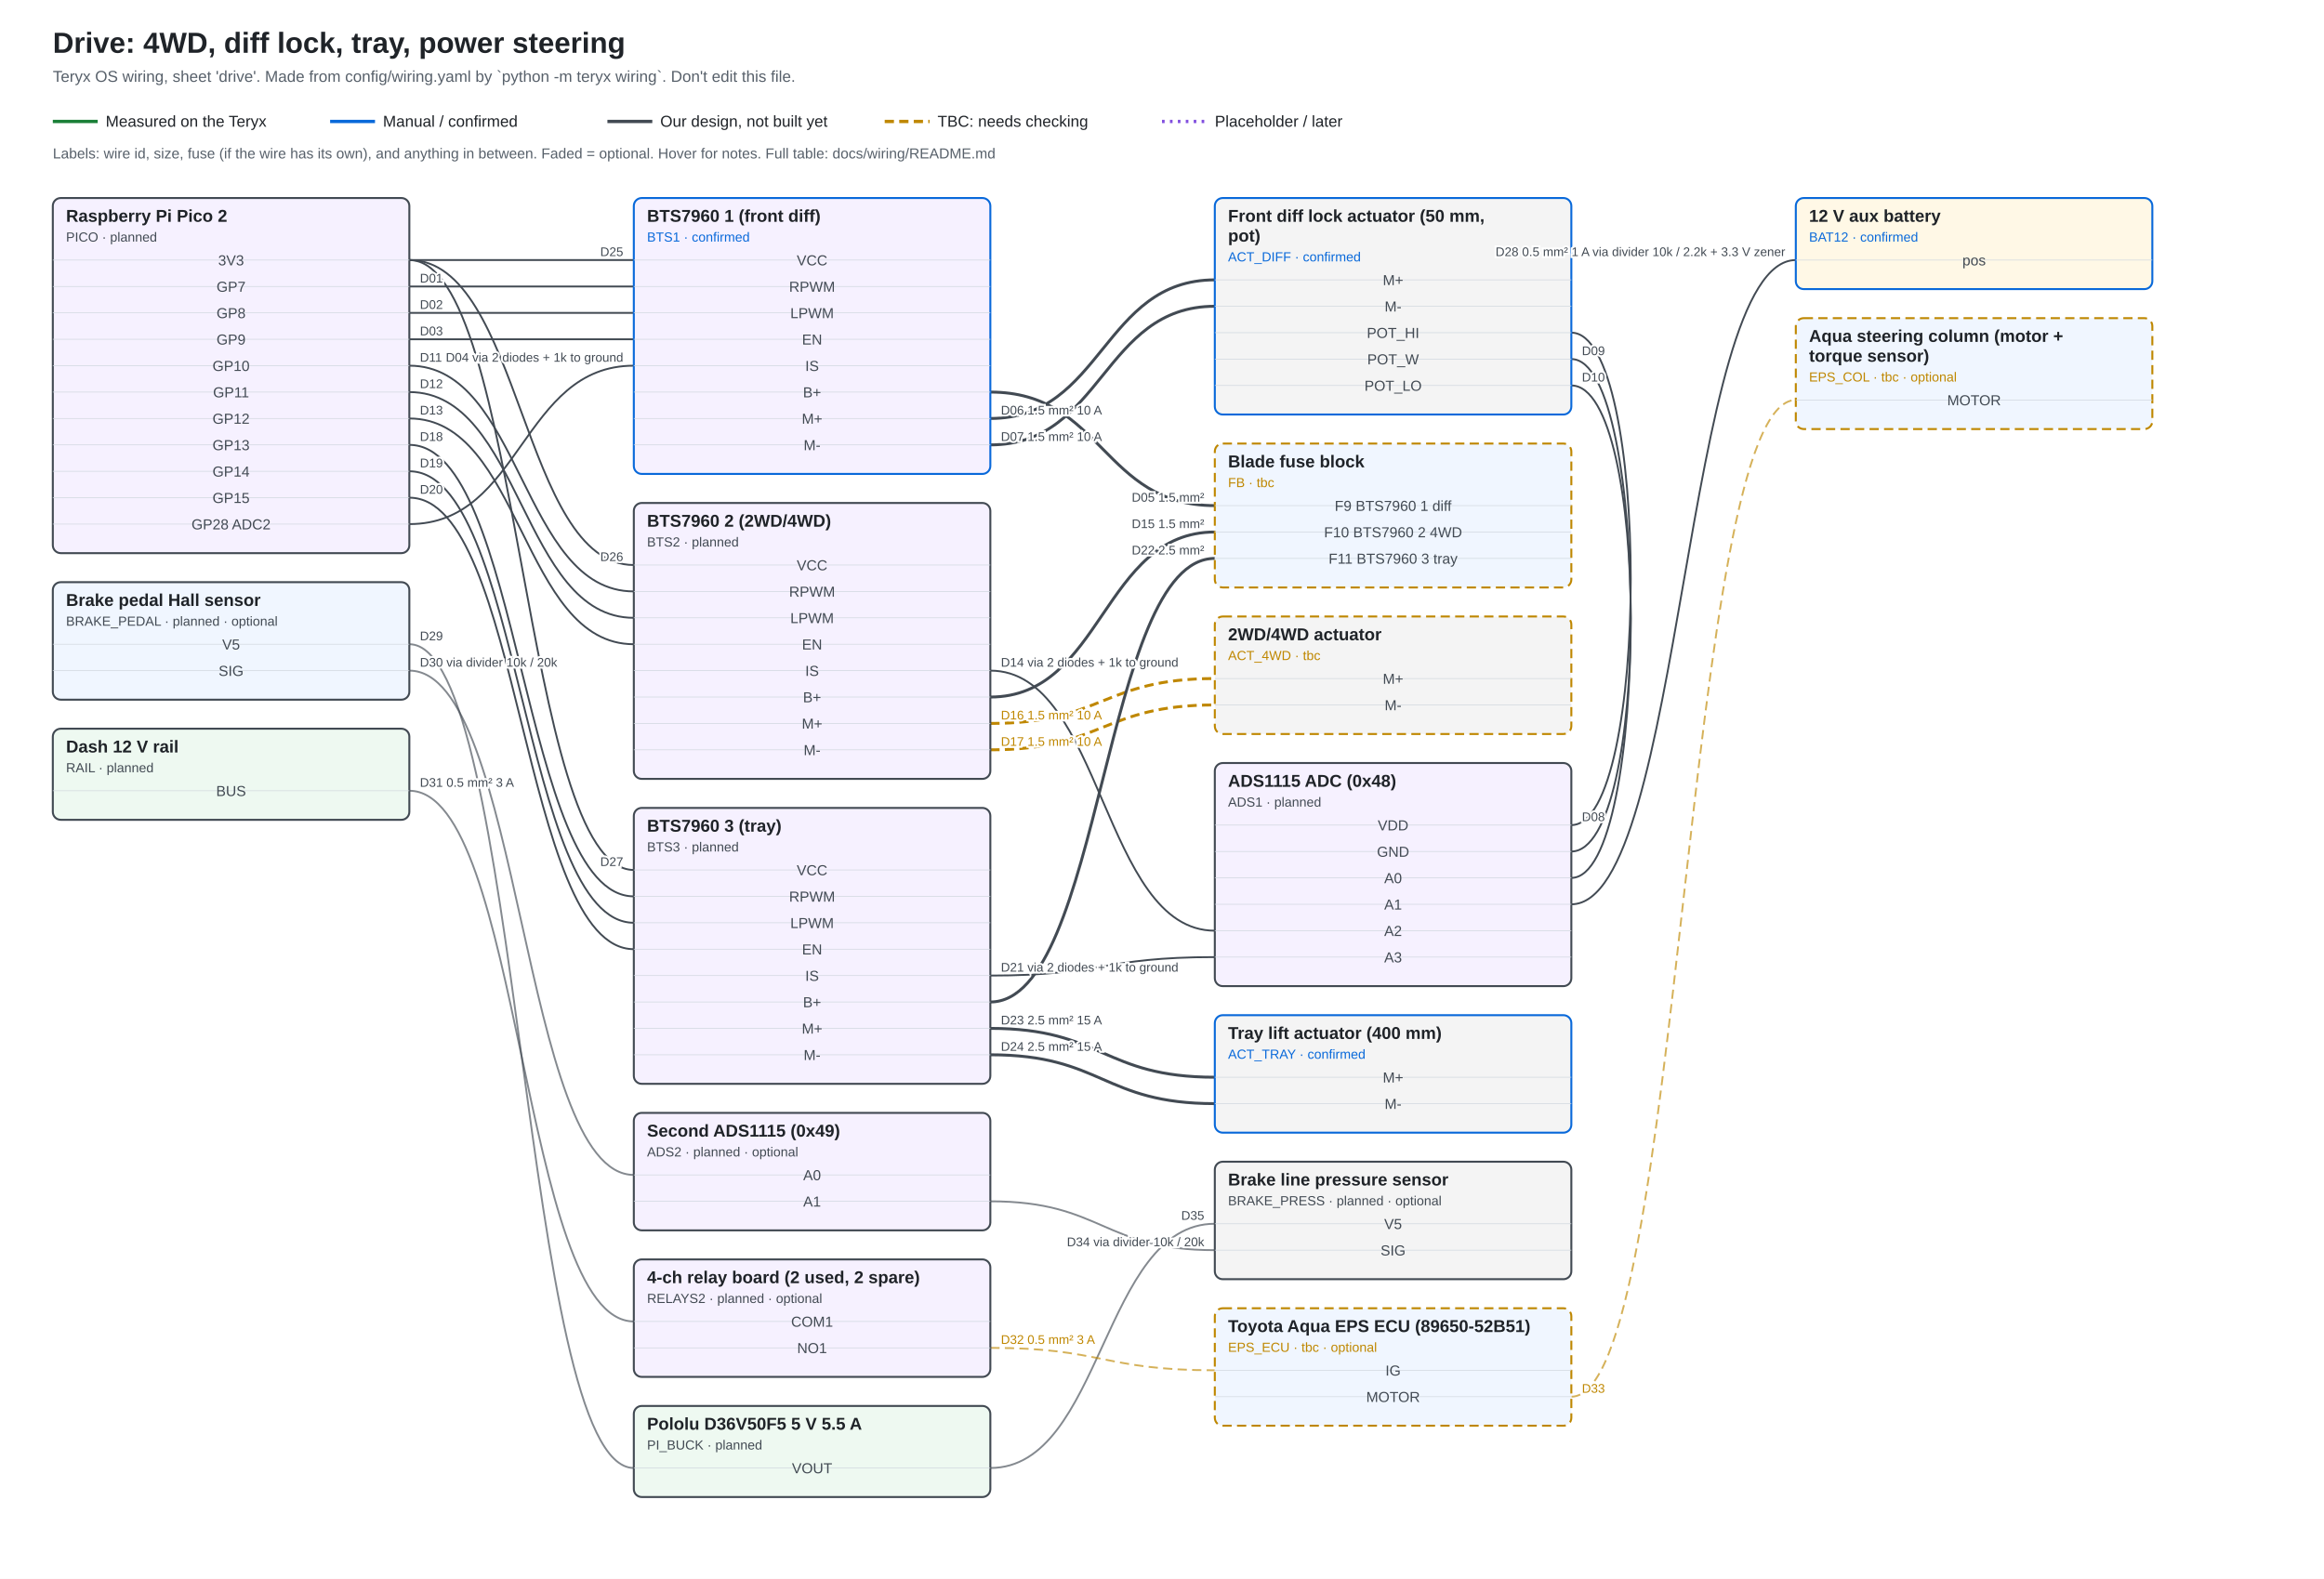
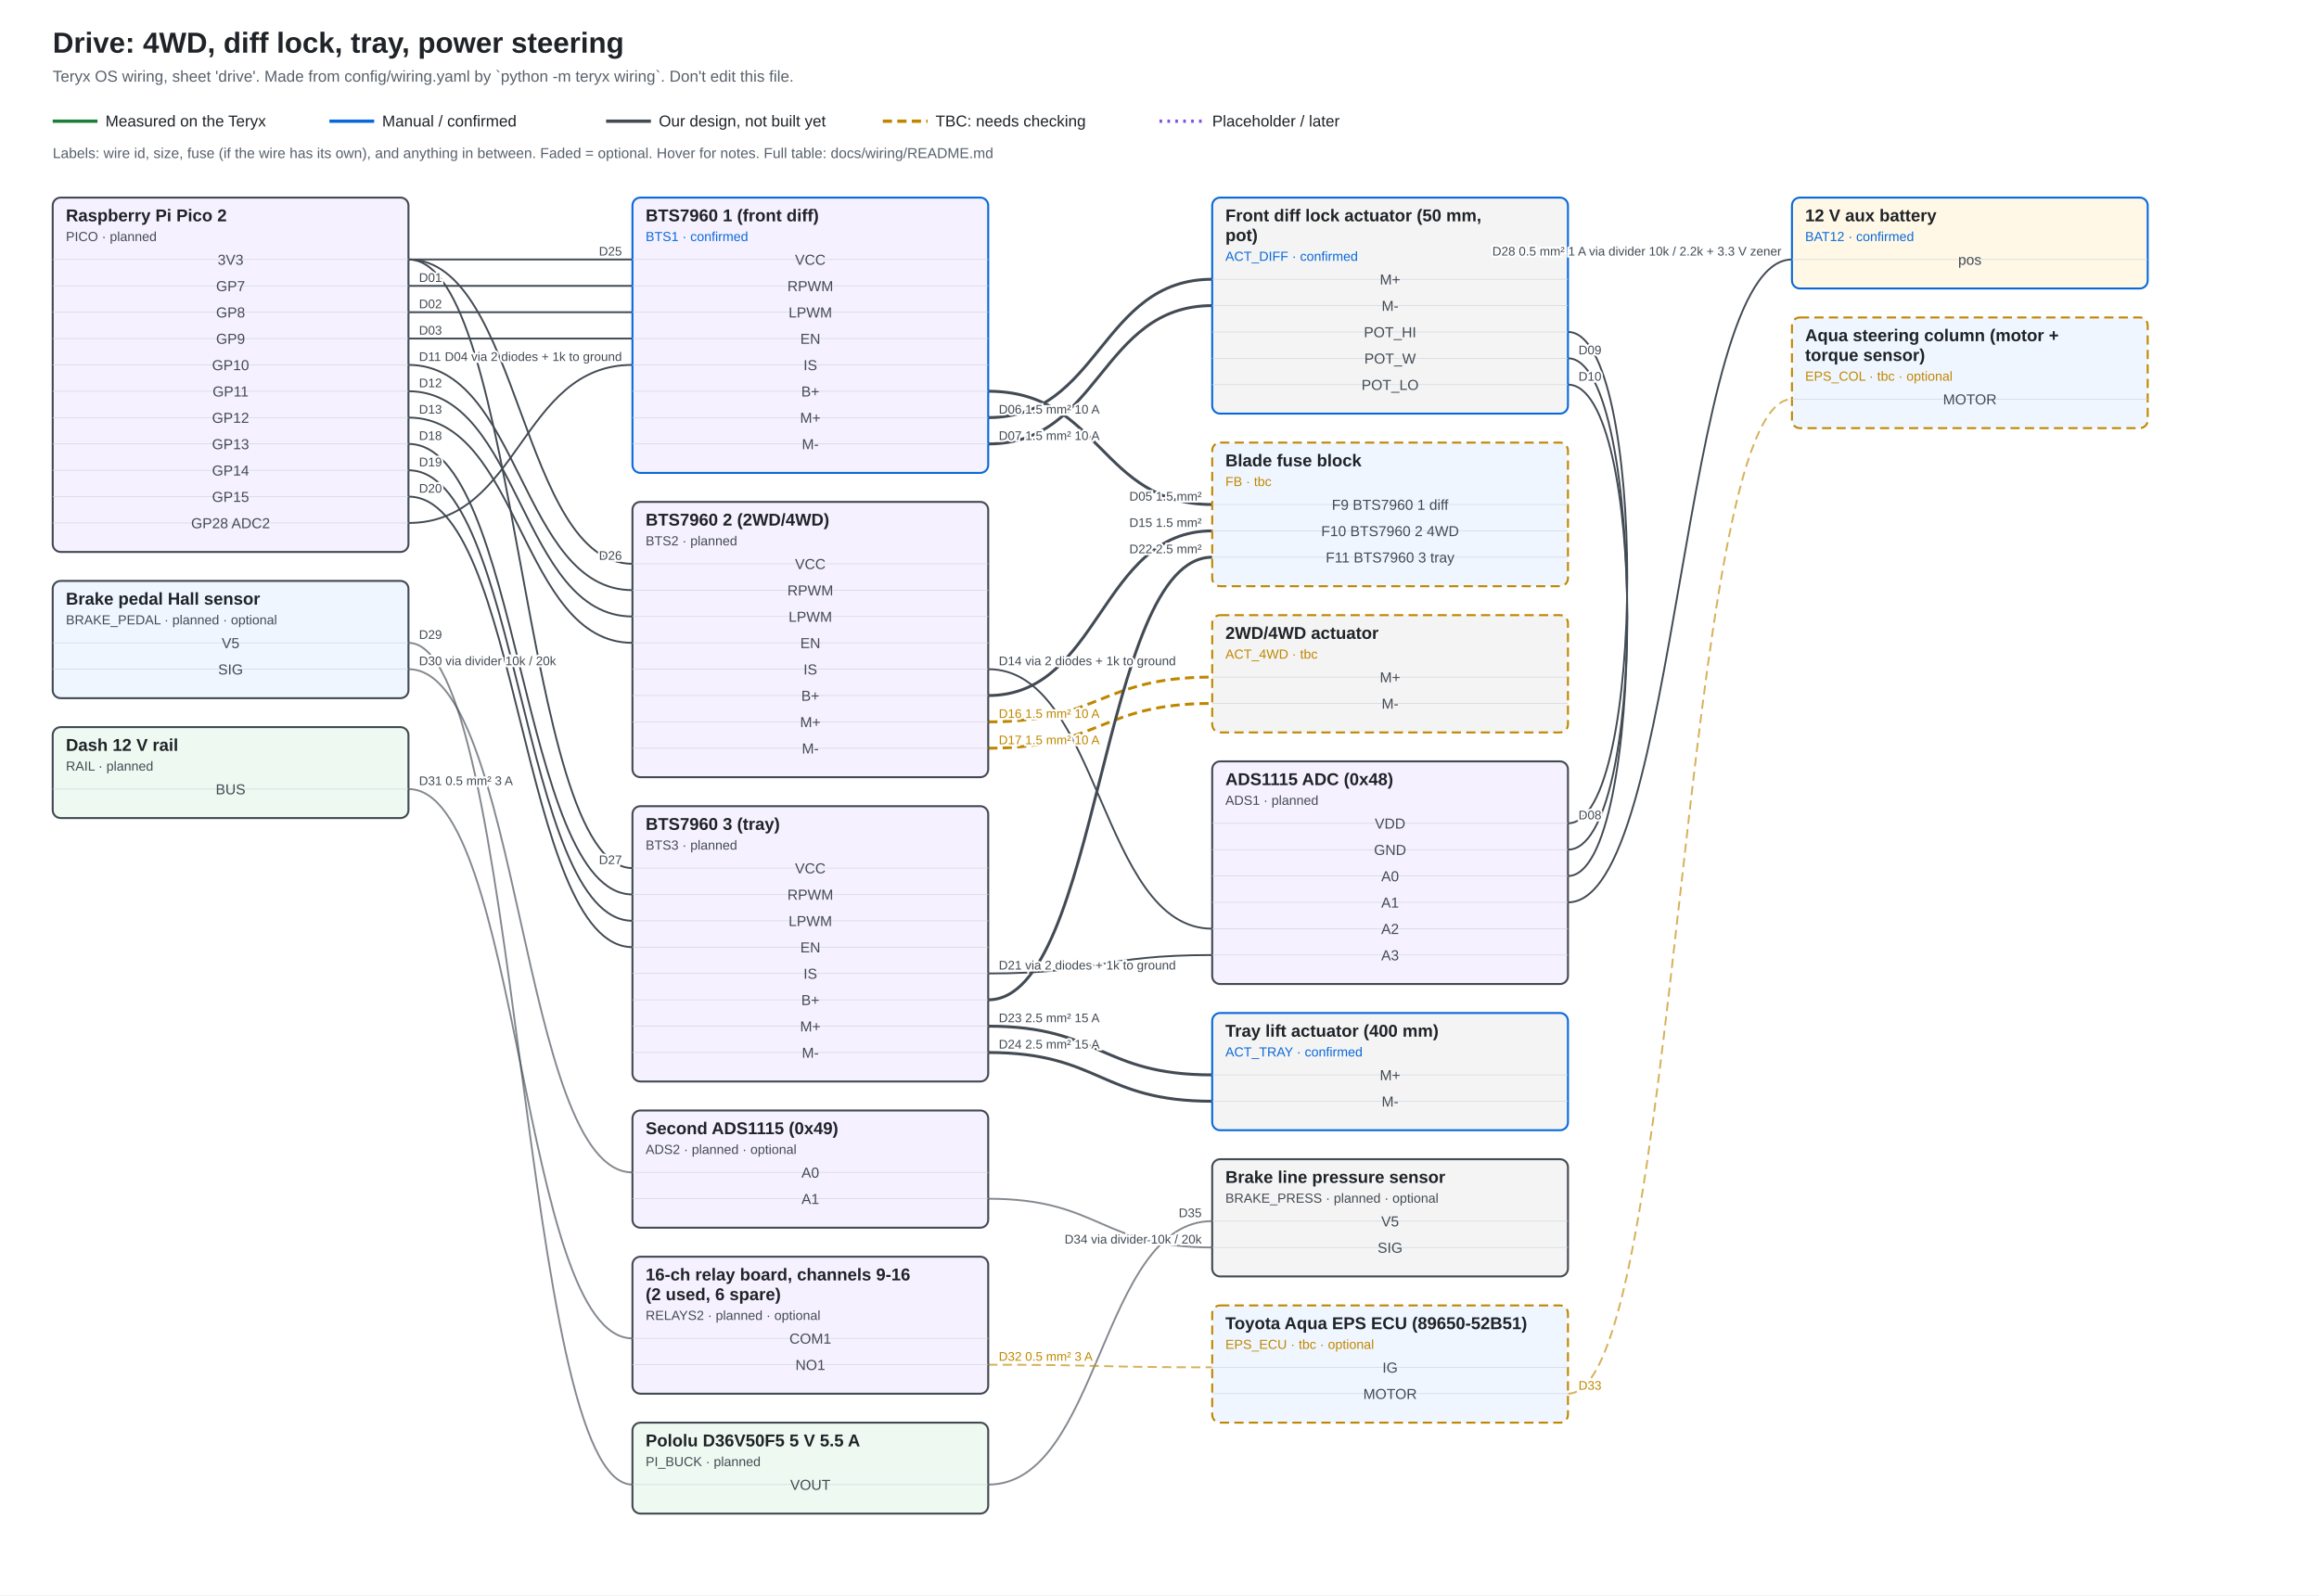
- <svg xmlns="http://www.w3.org/2000/svg" viewBox="0 0 1760 1196" width="1760" height="1196" font-family="Arial, Helvetica, sans-serif" data-sheet="drive">
-   <rect width="1760" height="1196" fill="#ffffff" />
+ <svg xmlns="http://www.w3.org/2000/svg" viewBox="0 0 1760 1211" width="1760" height="1211" font-family="Arial, Helvetica, sans-serif" data-sheet="drive">
+   <rect width="1760" height="1211" fill="#ffffff" />
  <text x="40" y="40" font-size="22" text-anchor="start" font-weight="bold" fill="#1f2328">Drive: 4WD, diff lock, tray, power steering</text>
  <text x="40" y="62" font-size="12" text-anchor="start" font-weight="normal" fill="#57606a">Teryx OS wiring, sheet 'drive'. Made from config/wiring.yaml by `python -m teryx wiring`. Don't edit this file.</text>
  <line x1="40" y1="92" x2="74" y2="92" stroke="#1a7f37" stroke-width="2.5" />
  <text x="80" y="96" font-size="12" text-anchor="start" font-weight="normal" fill="#1f2328">Measured on the Teryx</text>
  <line x1="250" y1="92" x2="284" y2="92" stroke="#0969da" stroke-width="2.5" />
  <text x="290" y="96" font-size="12" text-anchor="start" font-weight="normal" fill="#1f2328">Manual / confirmed</text>
  <line x1="460" y1="92" x2="494" y2="92" stroke="#424a53" stroke-width="2.5" />
  <text x="500" y="96" font-size="12" text-anchor="start" font-weight="normal" fill="#1f2328">Our design, not built yet</text>
  <line x1="670" y1="92" x2="704" y2="92" stroke="#bf8700" stroke-width="2.5" stroke-dasharray="7 4" />
  <text x="710" y="96" font-size="12" text-anchor="start" font-weight="normal" fill="#1f2328">TBC: needs checking</text>
  <line x1="880" y1="92" x2="914" y2="92" stroke="#8250df" stroke-width="2.5" stroke-dasharray="2 4" />
  <text x="920" y="96" font-size="12" text-anchor="start" font-weight="normal" fill="#1f2328">Placeholder / later</text>
  <text x="40" y="120" font-size="11" text-anchor="start" font-weight="normal" fill="#57606a">Labels: wire id, size, fuse (if the wire has its own), and anything in between. Faded = optional. Hover for notes. Full table: docs/wiring/README.md</text>
  <g data-wire="D01" data-from="PICO.GP7" data-to="BTS1.RPWM" data-status="planned">
    <path d="M310,217 C395,217 395,217 480,217" fill="none" stroke="#424a53" stroke-width="1.4" />
  </g>
  <g data-wire="D02" data-from="PICO.GP8" data-to="BTS1.LPWM" data-status="planned">
    <path d="M310,237 C395,237 395,237 480,237" fill="none" stroke="#424a53" stroke-width="1.4" />
  </g>
  <g data-wire="D03" data-from="PICO.GP9" data-to="BTS1.EN" data-status="planned">
    <path d="M310,257 C395,257 395,257 480,257" fill="none" stroke="#424a53" stroke-width="1.4" />
  </g>
  <g data-wire="D04" data-from="BTS1.IS" data-to="PICO.GP28" data-status="planned">
    <path d="M480,277 C395,277 395,397 310,397" fill="none" stroke="#424a53" stroke-width="1.4" />
  </g>
  <g data-wire="D05" data-from="FB.F9" data-to="BTS1.B+" data-status="planned">
    <path d="M920,383 C835,383 835,297 750,297" fill="none" stroke="#424a53" stroke-width="2.2" />
  </g>
  <g data-wire="D06" data-from="BTS1.M+" data-to="ACT_DIFF.M+" data-status="planned">
    <path d="M750,317 C835,317 835,212 920,212" fill="none" stroke="#424a53" stroke-width="2.2" />
  </g>
  <g data-wire="D07" data-from="BTS1.M-" data-to="ACT_DIFF.M-" data-status="planned">
    <path d="M750,337 C835,337 835,232 920,232" fill="none" stroke="#424a53" stroke-width="2.2" />
  </g>
  <g data-wire="D08" data-from="ADS1.VDD" data-to="ACT_DIFF.POT_HI" data-status="planned">
    <path d="M1190,625 C1250,625 1250,252 1190,252" fill="none" stroke="#424a53" stroke-width="1.4" />
  </g>
  <g data-wire="D09" data-from="ACT_DIFF.POT_W" data-to="ADS1.A0" data-status="planned">
    <path d="M1190,272 C1250,272 1250,665 1190,665" fill="none" stroke="#424a53" stroke-width="1.4" />
  </g>
  <g data-wire="D10" data-from="ACT_DIFF.POT_LO" data-to="ADS1.GND" data-status="planned">
    <path d="M1190,292 C1250,292 1250,645 1190,645" fill="none" stroke="#424a53" stroke-width="1.4" />
  </g>
  <g data-wire="D11" data-from="PICO.GP10" data-to="BTS2.RPWM" data-status="planned">
    <path d="M310,277 C395,277 395,448 480,448" fill="none" stroke="#424a53" stroke-width="1.4" />
  </g>
  <g data-wire="D12" data-from="PICO.GP11" data-to="BTS2.LPWM" data-status="planned">
    <path d="M310,297 C395,297 395,468 480,468" fill="none" stroke="#424a53" stroke-width="1.4" />
  </g>
  <g data-wire="D13" data-from="PICO.GP12" data-to="BTS2.EN" data-status="planned">
    <path d="M310,317 C395,317 395,488 480,488" fill="none" stroke="#424a53" stroke-width="1.4" />
  </g>
  <g data-wire="D14" data-from="BTS2.IS" data-to="ADS1.A2" data-status="planned">
    <path d="M750,508 C835,508 835,705 920,705" fill="none" stroke="#424a53" stroke-width="1.4" />
  </g>
  <g data-wire="D15" data-from="FB.F10" data-to="BTS2.B+" data-status="planned">
    <path d="M920,403 C835,403 835,528 750,528" fill="none" stroke="#424a53" stroke-width="2.2" />
  </g>
  <g data-wire="D16" data-from="BTS2.M+" data-to="ACT_4WD.M+" data-status="tbc">
    <path d="M750,548 C835,548 835,514 920,514" fill="none" stroke="#bf8700" stroke-width="2.2" stroke-dasharray="7 4" />
  </g>
  <g data-wire="D17" data-from="BTS2.M-" data-to="ACT_4WD.M-" data-status="tbc">
    <path d="M750,568 C835,568 835,534 920,534" fill="none" stroke="#bf8700" stroke-width="2.2" stroke-dasharray="7 4" />
  </g>
  <g data-wire="D18" data-from="PICO.GP13" data-to="BTS3.RPWM" data-status="planned">
    <path d="M310,337 C395,337 395,679 480,679" fill="none" stroke="#424a53" stroke-width="1.4" />
  </g>
  <g data-wire="D19" data-from="PICO.GP14" data-to="BTS3.LPWM" data-status="planned">
    <path d="M310,357 C395,357 395,699 480,699" fill="none" stroke="#424a53" stroke-width="1.4" />
  </g>
  <g data-wire="D20" data-from="PICO.GP15" data-to="BTS3.EN" data-status="planned">
    <path d="M310,377 C395,377 395,719 480,719" fill="none" stroke="#424a53" stroke-width="1.4" />
  </g>
  <g data-wire="D21" data-from="BTS3.IS" data-to="ADS1.A3" data-status="planned">
    <path d="M750,739 C835,739 835,725 920,725" fill="none" stroke="#424a53" stroke-width="1.4" />
  </g>
  <g data-wire="D22" data-from="FB.F11" data-to="BTS3.B+" data-status="planned">
    <path d="M920,423 C835,423 835,759 750,759" fill="none" stroke="#424a53" stroke-width="2.2" />
  </g>
  <g data-wire="D23" data-from="BTS3.M+" data-to="ACT_TRAY.M+" data-status="planned">
    <path d="M750,779 C835,779 835,816 920,816" fill="none" stroke="#424a53" stroke-width="2.2" />
  </g>
  <g data-wire="D24" data-from="BTS3.M-" data-to="ACT_TRAY.M-" data-status="planned">
    <path d="M750,799 C835,799 835,836 920,836" fill="none" stroke="#424a53" stroke-width="2.2" />
  </g>
  <g data-wire="D25" data-from="PICO.3V3" data-to="BTS1.VCC" data-status="planned">
    <path d="M310,197 C395,197 395,197 480,197" fill="none" stroke="#424a53" stroke-width="1.4" />
  </g>
  <g data-wire="D26" data-from="PICO.3V3" data-to="BTS2.VCC" data-status="planned">
    <path d="M310,197 C395,197 395,428 480,428" fill="none" stroke="#424a53" stroke-width="1.4" />
  </g>
  <g data-wire="D27" data-from="PICO.3V3" data-to="BTS3.VCC" data-status="planned">
    <path d="M310,197 C395,197 395,659 480,659" fill="none" stroke="#424a53" stroke-width="1.4" />
  </g>
  <g data-wire="D28" data-from="BAT12.pos" data-to="ADS1.A1" data-status="planned">
    <path d="M1360,197 C1275,197 1275,685 1190,685" fill="none" stroke="#424a53" stroke-width="1.4" />
  </g>
  <g data-wire="D29" data-from="PI_BUCK.VOUT" data-to="BRAKE_PEDAL.V5" data-status="planned">
-     <path d="M480,1112 C395,1112 395,488 310,488" fill="none" stroke="#424a53" stroke-width="1.4" stroke-opacity="0.65" />
+     <path d="M480,1127 C395,1127 395,488 310,488" fill="none" stroke="#424a53" stroke-width="1.4" stroke-opacity="0.65" />
  </g>
  <g data-wire="D30" data-from="BRAKE_PEDAL.SIG" data-to="ADS2.A0" data-status="planned">
    <path d="M310,508 C395,508 395,890 480,890" fill="none" stroke="#424a53" stroke-width="1.4" stroke-opacity="0.65" />
  </g>
  <g data-wire="D34" data-from="BRAKE_PRESS.SIG" data-to="ADS2.A1" data-status="planned">
    <path d="M920,947 C835,947 835,910 750,910" fill="none" stroke="#424a53" stroke-width="1.4" stroke-opacity="0.65" />
  </g>
  <g data-wire="D35" data-from="PI_BUCK.VOUT" data-to="BRAKE_PRESS.V5" data-status="planned">
-     <path d="M750,1112 C835,1112 835,927 920,927" fill="none" stroke="#424a53" stroke-width="1.4" stroke-opacity="0.65" />
+     <path d="M750,1127 C835,1127 835,927 920,927" fill="none" stroke="#424a53" stroke-width="1.4" stroke-opacity="0.65" />
  </g>
  <g data-wire="D31" data-from="RAIL.BUS" data-to="RELAYS2.COM1" data-status="planned">
-     <path d="M310,599 C395,599 395,1001 480,1001" fill="none" stroke="#424a53" stroke-width="1.4" stroke-opacity="0.65" />
+     <path d="M310,599 C395,599 395,1016 480,1016" fill="none" stroke="#424a53" stroke-width="1.4" stroke-opacity="0.65" />
  </g>
  <g data-wire="D32" data-from="RELAYS2.NO1" data-to="EPS_ECU.IG" data-status="tbc">
-     <path d="M750,1021 C835,1021 835,1038 920,1038" fill="none" stroke="#bf8700" stroke-width="1.4" stroke-dasharray="7 4" stroke-opacity="0.65" />
+     <path d="M750,1036 C835,1036 835,1038 920,1038" fill="none" stroke="#bf8700" stroke-width="1.4" stroke-dasharray="7 4" stroke-opacity="0.65" />
  </g>
  <g data-wire="D33" data-from="EPS_ECU.MOTOR" data-to="EPS_COL.MOTOR" data-status="tbc">
    <path d="M1190,1058 C1275,1058 1275,303 1360,303" fill="none" stroke="#bf8700" stroke-width="1.4" stroke-dasharray="7 4" stroke-opacity="0.65" />
  </g>
  <g data-device="PICO" data-status="planned">
    <rect x="40" y="150" width="270" height="269" rx="6" fill="#f6f1ff" stroke="#424a53" stroke-width="1.5" />
    <text x="50" y="168" font-size="13" text-anchor="start" font-weight="bold" fill="#1f2328">Raspberry Pi Pico 2</text>
    <text x="50" y="183" font-size="10" text-anchor="start" font-weight="normal" fill="#424a53">PICO · planned</text>
    <line x1="40" y1="197" x2="310" y2="197" stroke="#d0d7de" stroke-width="0.5" />
    <text x="175" y="201" font-size="11" text-anchor="middle" font-weight="normal" fill="#424a53">3V3</text>
    <line x1="40" y1="217" x2="310" y2="217" stroke="#d0d7de" stroke-width="0.5" />
    <text x="175" y="221" font-size="11" text-anchor="middle" font-weight="normal" fill="#424a53">GP7</text>
    <line x1="40" y1="237" x2="310" y2="237" stroke="#d0d7de" stroke-width="0.5" />
    <text x="175" y="241" font-size="11" text-anchor="middle" font-weight="normal" fill="#424a53">GP8</text>
    <line x1="40" y1="257" x2="310" y2="257" stroke="#d0d7de" stroke-width="0.5" />
    <text x="175" y="261" font-size="11" text-anchor="middle" font-weight="normal" fill="#424a53">GP9</text>
    <line x1="40" y1="277" x2="310" y2="277" stroke="#d0d7de" stroke-width="0.5" />
    <text x="175" y="281" font-size="11" text-anchor="middle" font-weight="normal" fill="#424a53">GP10</text>
    <line x1="40" y1="297" x2="310" y2="297" stroke="#d0d7de" stroke-width="0.5" />
    <text x="175" y="301" font-size="11" text-anchor="middle" font-weight="normal" fill="#424a53">GP11</text>
    <line x1="40" y1="317" x2="310" y2="317" stroke="#d0d7de" stroke-width="0.5" />
    <text x="175" y="321" font-size="11" text-anchor="middle" font-weight="normal" fill="#424a53">GP12</text>
    <line x1="40" y1="337" x2="310" y2="337" stroke="#d0d7de" stroke-width="0.5" />
    <text x="175" y="341" font-size="11" text-anchor="middle" font-weight="normal" fill="#424a53">GP13</text>
    <line x1="40" y1="357" x2="310" y2="357" stroke="#d0d7de" stroke-width="0.5" />
    <text x="175" y="361" font-size="11" text-anchor="middle" font-weight="normal" fill="#424a53">GP14</text>
    <line x1="40" y1="377" x2="310" y2="377" stroke="#d0d7de" stroke-width="0.5" />
    <text x="175" y="381" font-size="11" text-anchor="middle" font-weight="normal" fill="#424a53">GP15</text>
    <line x1="40" y1="397" x2="310" y2="397" stroke="#d0d7de" stroke-width="0.5" />
    <text x="175" y="401" font-size="11" text-anchor="middle" font-weight="normal" fill="#424a53">GP28  ADC2</text>
  </g>
  <g data-device="BRAKE_PEDAL" data-status="planned">
    <rect x="40" y="441" width="270" height="89" rx="6" fill="#f0f6ff" stroke="#424a53" stroke-width="1.5" />
    <text x="50" y="459" font-size="13" text-anchor="start" font-weight="bold" fill="#1f2328">Brake pedal Hall sensor</text>
    <text x="50" y="474" font-size="10" text-anchor="start" font-weight="normal" fill="#424a53">BRAKE_PEDAL · planned · optional</text>
    <line x1="40" y1="488" x2="310" y2="488" stroke="#d0d7de" stroke-width="0.5" />
    <text x="175" y="492" font-size="11" text-anchor="middle" font-weight="normal" fill="#424a53">V5</text>
    <line x1="40" y1="508" x2="310" y2="508" stroke="#d0d7de" stroke-width="0.5" />
    <text x="175" y="512" font-size="11" text-anchor="middle" font-weight="normal" fill="#424a53">SIG</text>
  </g>
  <g data-device="RAIL" data-status="planned">
    <rect x="40" y="552" width="270" height="69" rx="6" fill="#eef9f1" stroke="#424a53" stroke-width="1.5" />
    <text x="50" y="570" font-size="13" text-anchor="start" font-weight="bold" fill="#1f2328">Dash 12 V rail</text>
    <text x="50" y="585" font-size="10" text-anchor="start" font-weight="normal" fill="#424a53">RAIL · planned</text>
    <line x1="40" y1="599" x2="310" y2="599" stroke="#d0d7de" stroke-width="0.5" />
    <text x="175" y="603" font-size="11" text-anchor="middle" font-weight="normal" fill="#424a53">BUS</text>
  </g>
  <g data-device="BTS1" data-status="confirmed">
    <rect x="480" y="150" width="270" height="209" rx="6" fill="#f6f1ff" stroke="#0969da" stroke-width="1.5" />
    <text x="490" y="168" font-size="13" text-anchor="start" font-weight="bold" fill="#1f2328">BTS7960 1 (front diff)</text>
    <text x="490" y="183" font-size="10" text-anchor="start" font-weight="normal" fill="#0969da">BTS1 · confirmed</text>
    <line x1="480" y1="197" x2="750" y2="197" stroke="#d0d7de" stroke-width="0.5" />
    <text x="615" y="201" font-size="11" text-anchor="middle" font-weight="normal" fill="#424a53">VCC</text>
    <line x1="480" y1="217" x2="750" y2="217" stroke="#d0d7de" stroke-width="0.5" />
    <text x="615" y="221" font-size="11" text-anchor="middle" font-weight="normal" fill="#424a53">RPWM</text>
    <line x1="480" y1="237" x2="750" y2="237" stroke="#d0d7de" stroke-width="0.5" />
    <text x="615" y="241" font-size="11" text-anchor="middle" font-weight="normal" fill="#424a53">LPWM</text>
    <line x1="480" y1="257" x2="750" y2="257" stroke="#d0d7de" stroke-width="0.5" />
    <text x="615" y="261" font-size="11" text-anchor="middle" font-weight="normal" fill="#424a53">EN</text>
    <line x1="480" y1="277" x2="750" y2="277" stroke="#d0d7de" stroke-width="0.5" />
    <text x="615" y="281" font-size="11" text-anchor="middle" font-weight="normal" fill="#424a53">IS</text>
    <line x1="480" y1="297" x2="750" y2="297" stroke="#d0d7de" stroke-width="0.5" />
    <text x="615" y="301" font-size="11" text-anchor="middle" font-weight="normal" fill="#424a53">B+</text>
    <line x1="480" y1="317" x2="750" y2="317" stroke="#d0d7de" stroke-width="0.5" />
    <text x="615" y="321" font-size="11" text-anchor="middle" font-weight="normal" fill="#424a53">M+</text>
    <line x1="480" y1="337" x2="750" y2="337" stroke="#d0d7de" stroke-width="0.5" />
    <text x="615" y="341" font-size="11" text-anchor="middle" font-weight="normal" fill="#424a53">M-</text>
  </g>
  <g data-device="BTS2" data-status="planned">
    <rect x="480" y="381" width="270" height="209" rx="6" fill="#f6f1ff" stroke="#424a53" stroke-width="1.5" />
    <text x="490" y="399" font-size="13" text-anchor="start" font-weight="bold" fill="#1f2328">BTS7960 2 (2WD/4WD)</text>
    <text x="490" y="414" font-size="10" text-anchor="start" font-weight="normal" fill="#424a53">BTS2 · planned</text>
    <line x1="480" y1="428" x2="750" y2="428" stroke="#d0d7de" stroke-width="0.5" />
    <text x="615" y="432" font-size="11" text-anchor="middle" font-weight="normal" fill="#424a53">VCC</text>
    <line x1="480" y1="448" x2="750" y2="448" stroke="#d0d7de" stroke-width="0.5" />
    <text x="615" y="452" font-size="11" text-anchor="middle" font-weight="normal" fill="#424a53">RPWM</text>
    <line x1="480" y1="468" x2="750" y2="468" stroke="#d0d7de" stroke-width="0.5" />
    <text x="615" y="472" font-size="11" text-anchor="middle" font-weight="normal" fill="#424a53">LPWM</text>
    <line x1="480" y1="488" x2="750" y2="488" stroke="#d0d7de" stroke-width="0.5" />
    <text x="615" y="492" font-size="11" text-anchor="middle" font-weight="normal" fill="#424a53">EN</text>
    <line x1="480" y1="508" x2="750" y2="508" stroke="#d0d7de" stroke-width="0.5" />
    <text x="615" y="512" font-size="11" text-anchor="middle" font-weight="normal" fill="#424a53">IS</text>
    <line x1="480" y1="528" x2="750" y2="528" stroke="#d0d7de" stroke-width="0.5" />
    <text x="615" y="532" font-size="11" text-anchor="middle" font-weight="normal" fill="#424a53">B+</text>
    <line x1="480" y1="548" x2="750" y2="548" stroke="#d0d7de" stroke-width="0.5" />
    <text x="615" y="552" font-size="11" text-anchor="middle" font-weight="normal" fill="#424a53">M+</text>
    <line x1="480" y1="568" x2="750" y2="568" stroke="#d0d7de" stroke-width="0.5" />
    <text x="615" y="572" font-size="11" text-anchor="middle" font-weight="normal" fill="#424a53">M-</text>
  </g>
  <g data-device="BTS3" data-status="planned">
    <rect x="480" y="612" width="270" height="209" rx="6" fill="#f6f1ff" stroke="#424a53" stroke-width="1.5" />
    <text x="490" y="630" font-size="13" text-anchor="start" font-weight="bold" fill="#1f2328">BTS7960 3 (tray)</text>
    <text x="490" y="645" font-size="10" text-anchor="start" font-weight="normal" fill="#424a53">BTS3 · planned</text>
    <line x1="480" y1="659" x2="750" y2="659" stroke="#d0d7de" stroke-width="0.5" />
    <text x="615" y="663" font-size="11" text-anchor="middle" font-weight="normal" fill="#424a53">VCC</text>
    <line x1="480" y1="679" x2="750" y2="679" stroke="#d0d7de" stroke-width="0.5" />
    <text x="615" y="683" font-size="11" text-anchor="middle" font-weight="normal" fill="#424a53">RPWM</text>
    <line x1="480" y1="699" x2="750" y2="699" stroke="#d0d7de" stroke-width="0.5" />
    <text x="615" y="703" font-size="11" text-anchor="middle" font-weight="normal" fill="#424a53">LPWM</text>
    <line x1="480" y1="719" x2="750" y2="719" stroke="#d0d7de" stroke-width="0.5" />
    <text x="615" y="723" font-size="11" text-anchor="middle" font-weight="normal" fill="#424a53">EN</text>
    <line x1="480" y1="739" x2="750" y2="739" stroke="#d0d7de" stroke-width="0.5" />
    <text x="615" y="743" font-size="11" text-anchor="middle" font-weight="normal" fill="#424a53">IS</text>
    <line x1="480" y1="759" x2="750" y2="759" stroke="#d0d7de" stroke-width="0.5" />
    <text x="615" y="763" font-size="11" text-anchor="middle" font-weight="normal" fill="#424a53">B+</text>
    <line x1="480" y1="779" x2="750" y2="779" stroke="#d0d7de" stroke-width="0.5" />
    <text x="615" y="783" font-size="11" text-anchor="middle" font-weight="normal" fill="#424a53">M+</text>
    <line x1="480" y1="799" x2="750" y2="799" stroke="#d0d7de" stroke-width="0.5" />
    <text x="615" y="803" font-size="11" text-anchor="middle" font-weight="normal" fill="#424a53">M-</text>
  </g>
  <g data-device="ADS2" data-status="planned">
    <rect x="480" y="843" width="270" height="89" rx="6" fill="#f6f1ff" stroke="#424a53" stroke-width="1.5" />
    <text x="490" y="861" font-size="13" text-anchor="start" font-weight="bold" fill="#1f2328">Second ADS1115 (0x49)</text>
    <text x="490" y="876" font-size="10" text-anchor="start" font-weight="normal" fill="#424a53">ADS2 · planned · optional</text>
    <line x1="480" y1="890" x2="750" y2="890" stroke="#d0d7de" stroke-width="0.5" />
    <text x="615" y="894" font-size="11" text-anchor="middle" font-weight="normal" fill="#424a53">A0</text>
    <line x1="480" y1="910" x2="750" y2="910" stroke="#d0d7de" stroke-width="0.5" />
    <text x="615" y="914" font-size="11" text-anchor="middle" font-weight="normal" fill="#424a53">A1</text>
  </g>
  <g data-device="RELAYS2" data-status="planned">
-     <rect x="480" y="954" width="270" height="89" rx="6" fill="#f6f1ff" stroke="#424a53" stroke-width="1.5" />
-     <text x="490" y="972" font-size="13" text-anchor="start" font-weight="bold" fill="#1f2328">4-ch relay board (2 used, 2 spare)</text>
-     <text x="490" y="987" font-size="10" text-anchor="start" font-weight="normal" fill="#424a53">RELAYS2 · planned · optional</text>
-     <line x1="480" y1="1001" x2="750" y2="1001" stroke="#d0d7de" stroke-width="0.5" />
-     <text x="615" y="1005" font-size="11" text-anchor="middle" font-weight="normal" fill="#424a53">COM1</text>
-     <line x1="480" y1="1021" x2="750" y2="1021" stroke="#d0d7de" stroke-width="0.5" />
-     <text x="615" y="1025" font-size="11" text-anchor="middle" font-weight="normal" fill="#424a53">NO1</text>
+     <rect x="480" y="954" width="270" height="104" rx="6" fill="#f6f1ff" stroke="#424a53" stroke-width="1.5" />
+     <text x="490" y="972" font-size="13" text-anchor="start" font-weight="bold" fill="#1f2328">16-ch relay board, channels 9-16</text>
+     <text x="490" y="987" font-size="13" text-anchor="start" font-weight="bold" fill="#1f2328">(2 used, 6 spare)</text>
+     <text x="490" y="1002" font-size="10" text-anchor="start" font-weight="normal" fill="#424a53">RELAYS2 · planned · optional</text>
+     <line x1="480" y1="1016" x2="750" y2="1016" stroke="#d0d7de" stroke-width="0.5" />
+     <text x="615" y="1020" font-size="11" text-anchor="middle" font-weight="normal" fill="#424a53">COM1</text>
+     <line x1="480" y1="1036" x2="750" y2="1036" stroke="#d0d7de" stroke-width="0.5" />
+     <text x="615" y="1040" font-size="11" text-anchor="middle" font-weight="normal" fill="#424a53">NO1</text>
  </g>
  <g data-device="PI_BUCK" data-status="planned">
-     <rect x="480" y="1065" width="270" height="69" rx="6" fill="#eef9f1" stroke="#424a53" stroke-width="1.5" />
-     <text x="490" y="1083" font-size="13" text-anchor="start" font-weight="bold" fill="#1f2328">Pololu D36V50F5 5 V 5.5 A</text>
-     <text x="490" y="1098" font-size="10" text-anchor="start" font-weight="normal" fill="#424a53">PI_BUCK · planned</text>
-     <line x1="480" y1="1112" x2="750" y2="1112" stroke="#d0d7de" stroke-width="0.5" />
-     <text x="615" y="1116" font-size="11" text-anchor="middle" font-weight="normal" fill="#424a53">VOUT</text>
+     <rect x="480" y="1080" width="270" height="69" rx="6" fill="#eef9f1" stroke="#424a53" stroke-width="1.5" />
+     <text x="490" y="1098" font-size="13" text-anchor="start" font-weight="bold" fill="#1f2328">Pololu D36V50F5 5 V 5.5 A</text>
+     <text x="490" y="1113" font-size="10" text-anchor="start" font-weight="normal" fill="#424a53">PI_BUCK · planned</text>
+     <line x1="480" y1="1127" x2="750" y2="1127" stroke="#d0d7de" stroke-width="0.5" />
+     <text x="615" y="1131" font-size="11" text-anchor="middle" font-weight="normal" fill="#424a53">VOUT</text>
  </g>
  <g data-device="ACT_DIFF" data-status="confirmed">
    <rect x="920" y="150" width="270" height="164" rx="6" fill="#f4f4f4" stroke="#0969da" stroke-width="1.5" />
    <text x="930" y="168" font-size="13" text-anchor="start" font-weight="bold" fill="#1f2328">Front diff lock actuator (50 mm,</text>
    <text x="930" y="183" font-size="13" text-anchor="start" font-weight="bold" fill="#1f2328">pot)</text>
    <text x="930" y="198" font-size="10" text-anchor="start" font-weight="normal" fill="#0969da">ACT_DIFF · confirmed</text>
    <line x1="920" y1="212" x2="1190" y2="212" stroke="#d0d7de" stroke-width="0.5" />
    <text x="1055" y="216" font-size="11" text-anchor="middle" font-weight="normal" fill="#424a53">M+</text>
    <line x1="920" y1="232" x2="1190" y2="232" stroke="#d0d7de" stroke-width="0.5" />
    <text x="1055" y="236" font-size="11" text-anchor="middle" font-weight="normal" fill="#424a53">M-</text>
    <line x1="920" y1="252" x2="1190" y2="252" stroke="#d0d7de" stroke-width="0.5" />
    <text x="1055" y="256" font-size="11" text-anchor="middle" font-weight="normal" fill="#424a53">POT_HI</text>
    <line x1="920" y1="272" x2="1190" y2="272" stroke="#d0d7de" stroke-width="0.5" />
    <text x="1055" y="276" font-size="11" text-anchor="middle" font-weight="normal" fill="#424a53">POT_W</text>
    <line x1="920" y1="292" x2="1190" y2="292" stroke="#d0d7de" stroke-width="0.5" />
    <text x="1055" y="296" font-size="11" text-anchor="middle" font-weight="normal" fill="#424a53">POT_LO</text>
  </g>
  <g data-device="FB" data-status="tbc">
    <rect x="920" y="336" width="270" height="109" rx="6" fill="#f0f6ff" stroke="#bf8700" stroke-width="1.5" stroke-dasharray="7 4" />
    <text x="930" y="354" font-size="13" text-anchor="start" font-weight="bold" fill="#1f2328">Blade fuse block</text>
    <text x="930" y="369" font-size="10" text-anchor="start" font-weight="normal" fill="#bf8700">FB · tbc</text>
    <line x1="920" y1="383" x2="1190" y2="383" stroke="#d0d7de" stroke-width="0.5" />
    <text x="1055" y="387" font-size="11" text-anchor="middle" font-weight="normal" fill="#424a53">F9  BTS7960 1 diff</text>
    <line x1="920" y1="403" x2="1190" y2="403" stroke="#d0d7de" stroke-width="0.5" />
    <text x="1055" y="407" font-size="11" text-anchor="middle" font-weight="normal" fill="#424a53">F10  BTS7960 2 4WD</text>
    <line x1="920" y1="423" x2="1190" y2="423" stroke="#d0d7de" stroke-width="0.5" />
    <text x="1055" y="427" font-size="11" text-anchor="middle" font-weight="normal" fill="#424a53">F11  BTS7960 3 tray</text>
  </g>
  <g data-device="ACT_4WD" data-status="tbc">
    <rect x="920" y="467" width="270" height="89" rx="6" fill="#f4f4f4" stroke="#bf8700" stroke-width="1.5" stroke-dasharray="7 4" />
    <text x="930" y="485" font-size="13" text-anchor="start" font-weight="bold" fill="#1f2328">2WD/4WD actuator</text>
    <text x="930" y="500" font-size="10" text-anchor="start" font-weight="normal" fill="#bf8700">ACT_4WD · tbc</text>
    <line x1="920" y1="514" x2="1190" y2="514" stroke="#d0d7de" stroke-width="0.5" />
    <text x="1055" y="518" font-size="11" text-anchor="middle" font-weight="normal" fill="#424a53">M+</text>
    <line x1="920" y1="534" x2="1190" y2="534" stroke="#d0d7de" stroke-width="0.5" />
    <text x="1055" y="538" font-size="11" text-anchor="middle" font-weight="normal" fill="#424a53">M-</text>
  </g>
  <g data-device="ADS1" data-status="planned">
    <rect x="920" y="578" width="270" height="169" rx="6" fill="#f6f1ff" stroke="#424a53" stroke-width="1.5" />
    <text x="930" y="596" font-size="13" text-anchor="start" font-weight="bold" fill="#1f2328">ADS1115 ADC (0x48)</text>
    <text x="930" y="611" font-size="10" text-anchor="start" font-weight="normal" fill="#424a53">ADS1 · planned</text>
    <line x1="920" y1="625" x2="1190" y2="625" stroke="#d0d7de" stroke-width="0.5" />
    <text x="1055" y="629" font-size="11" text-anchor="middle" font-weight="normal" fill="#424a53">VDD</text>
    <line x1="920" y1="645" x2="1190" y2="645" stroke="#d0d7de" stroke-width="0.5" />
    <text x="1055" y="649" font-size="11" text-anchor="middle" font-weight="normal" fill="#424a53">GND</text>
    <line x1="920" y1="665" x2="1190" y2="665" stroke="#d0d7de" stroke-width="0.5" />
    <text x="1055" y="669" font-size="11" text-anchor="middle" font-weight="normal" fill="#424a53">A0</text>
    <line x1="920" y1="685" x2="1190" y2="685" stroke="#d0d7de" stroke-width="0.5" />
    <text x="1055" y="689" font-size="11" text-anchor="middle" font-weight="normal" fill="#424a53">A1</text>
    <line x1="920" y1="705" x2="1190" y2="705" stroke="#d0d7de" stroke-width="0.5" />
    <text x="1055" y="709" font-size="11" text-anchor="middle" font-weight="normal" fill="#424a53">A2</text>
    <line x1="920" y1="725" x2="1190" y2="725" stroke="#d0d7de" stroke-width="0.5" />
    <text x="1055" y="729" font-size="11" text-anchor="middle" font-weight="normal" fill="#424a53">A3</text>
  </g>
  <g data-device="ACT_TRAY" data-status="confirmed">
    <rect x="920" y="769" width="270" height="89" rx="6" fill="#f4f4f4" stroke="#0969da" stroke-width="1.5" />
    <text x="930" y="787" font-size="13" text-anchor="start" font-weight="bold" fill="#1f2328">Tray lift actuator (400 mm)</text>
    <text x="930" y="802" font-size="10" text-anchor="start" font-weight="normal" fill="#0969da">ACT_TRAY · confirmed</text>
    <line x1="920" y1="816" x2="1190" y2="816" stroke="#d0d7de" stroke-width="0.5" />
    <text x="1055" y="820" font-size="11" text-anchor="middle" font-weight="normal" fill="#424a53">M+</text>
    <line x1="920" y1="836" x2="1190" y2="836" stroke="#d0d7de" stroke-width="0.5" />
    <text x="1055" y="840" font-size="11" text-anchor="middle" font-weight="normal" fill="#424a53">M-</text>
  </g>
  <g data-device="BRAKE_PRESS" data-status="planned">
    <rect x="920" y="880" width="270" height="89" rx="6" fill="#f4f4f4" stroke="#424a53" stroke-width="1.5" />
    <text x="930" y="898" font-size="13" text-anchor="start" font-weight="bold" fill="#1f2328">Brake line pressure sensor</text>
    <text x="930" y="913" font-size="10" text-anchor="start" font-weight="normal" fill="#424a53">BRAKE_PRESS · planned · optional</text>
    <line x1="920" y1="927" x2="1190" y2="927" stroke="#d0d7de" stroke-width="0.5" />
    <text x="1055" y="931" font-size="11" text-anchor="middle" font-weight="normal" fill="#424a53">V5</text>
    <line x1="920" y1="947" x2="1190" y2="947" stroke="#d0d7de" stroke-width="0.5" />
    <text x="1055" y="951" font-size="11" text-anchor="middle" font-weight="normal" fill="#424a53">SIG</text>
  </g>
  <g data-device="EPS_ECU" data-status="tbc">
    <rect x="920" y="991" width="270" height="89" rx="6" fill="#f0f6ff" stroke="#bf8700" stroke-width="1.5" stroke-dasharray="7 4" />
    <text x="930" y="1009" font-size="13" text-anchor="start" font-weight="bold" fill="#1f2328">Toyota Aqua EPS ECU (89650-52B51)</text>
    <text x="930" y="1024" font-size="10" text-anchor="start" font-weight="normal" fill="#bf8700">EPS_ECU · tbc · optional</text>
    <line x1="920" y1="1038" x2="1190" y2="1038" stroke="#d0d7de" stroke-width="0.5" />
    <text x="1055" y="1042" font-size="11" text-anchor="middle" font-weight="normal" fill="#424a53">IG</text>
    <line x1="920" y1="1058" x2="1190" y2="1058" stroke="#d0d7de" stroke-width="0.5" />
    <text x="1055" y="1062" font-size="11" text-anchor="middle" font-weight="normal" fill="#424a53">MOTOR</text>
  </g>
  <g data-device="BAT12" data-status="confirmed">
    <rect x="1360" y="150" width="270" height="69" rx="6" fill="#fff8e6" stroke="#0969da" stroke-width="1.5" />
    <text x="1370" y="168" font-size="13" text-anchor="start" font-weight="bold" fill="#1f2328">12 V aux battery</text>
    <text x="1370" y="183" font-size="10" text-anchor="start" font-weight="normal" fill="#0969da">BAT12 · confirmed</text>
    <line x1="1360" y1="197" x2="1630" y2="197" stroke="#d0d7de" stroke-width="0.5" />
    <text x="1495" y="201" font-size="11" text-anchor="middle" font-weight="normal" fill="#424a53">pos</text>
  </g>
  <g data-device="EPS_COL" data-status="tbc">
    <rect x="1360" y="241" width="270" height="84" rx="6" fill="#f0f6ff" stroke="#bf8700" stroke-width="1.5" stroke-dasharray="7 4" />
    <text x="1370" y="259" font-size="13" text-anchor="start" font-weight="bold" fill="#1f2328">Aqua steering column (motor +</text>
    <text x="1370" y="274" font-size="13" text-anchor="start" font-weight="bold" fill="#1f2328">torque sensor)</text>
    <text x="1370" y="289" font-size="10" text-anchor="start" font-weight="normal" fill="#bf8700">EPS_COL · tbc · optional</text>
    <line x1="1360" y1="303" x2="1630" y2="303" stroke="#d0d7de" stroke-width="0.5" />
    <text x="1495" y="307" font-size="11" text-anchor="middle" font-weight="normal" fill="#424a53">MOTOR</text>
  </g>
  <text x="318" y="214" font-size="9.5" text-anchor="start" font-weight="normal" fill="#424a53" stroke="#ffffff" stroke-width="3" paint-order="stroke">D01</text>
  <text x="318" y="234" font-size="9.5" text-anchor="start" font-weight="normal" fill="#424a53" stroke="#ffffff" stroke-width="3" paint-order="stroke">D02</text>
  <text x="318" y="254" font-size="9.5" text-anchor="start" font-weight="normal" fill="#424a53" stroke="#ffffff" stroke-width="3" paint-order="stroke">D03</text>
  <text x="472" y="274" font-size="9.5" text-anchor="end" font-weight="normal" fill="#424a53" stroke="#ffffff" stroke-width="3" paint-order="stroke">D04  via 2 diodes + 1k to ground</text>
  <text x="912" y="380" font-size="9.5" text-anchor="end" font-weight="normal" fill="#424a53" stroke="#ffffff" stroke-width="3" paint-order="stroke">D05  1.5 mm²</text>
  <text x="758" y="314" font-size="9.5" text-anchor="start" font-weight="normal" fill="#424a53" stroke="#ffffff" stroke-width="3" paint-order="stroke">D06  1.5 mm²  10 A</text>
  <text x="758" y="334" font-size="9.5" text-anchor="start" font-weight="normal" fill="#424a53" stroke="#ffffff" stroke-width="3" paint-order="stroke">D07  1.5 mm²  10 A</text>
  <text x="1198" y="622" font-size="9.5" text-anchor="start" font-weight="normal" fill="#424a53" stroke="#ffffff" stroke-width="3" paint-order="stroke">D08</text>
  <text x="1198" y="269" font-size="9.5" text-anchor="start" font-weight="normal" fill="#424a53" stroke="#ffffff" stroke-width="3" paint-order="stroke">D09</text>
  <text x="1198" y="289" font-size="9.5" text-anchor="start" font-weight="normal" fill="#424a53" stroke="#ffffff" stroke-width="3" paint-order="stroke">D10</text>
  <text x="318" y="274" font-size="9.5" text-anchor="start" font-weight="normal" fill="#424a53" stroke="#ffffff" stroke-width="3" paint-order="stroke">D11</text>
  <text x="318" y="294" font-size="9.5" text-anchor="start" font-weight="normal" fill="#424a53" stroke="#ffffff" stroke-width="3" paint-order="stroke">D12</text>
  <text x="318" y="314" font-size="9.5" text-anchor="start" font-weight="normal" fill="#424a53" stroke="#ffffff" stroke-width="3" paint-order="stroke">D13</text>
  <text x="758" y="505" font-size="9.5" text-anchor="start" font-weight="normal" fill="#424a53" stroke="#ffffff" stroke-width="3" paint-order="stroke">D14  via 2 diodes + 1k to ground</text>
  <text x="912" y="400" font-size="9.5" text-anchor="end" font-weight="normal" fill="#424a53" stroke="#ffffff" stroke-width="3" paint-order="stroke">D15  1.5 mm²</text>
  <text x="758" y="545" font-size="9.5" text-anchor="start" font-weight="normal" fill="#bf8700" stroke="#ffffff" stroke-width="3" paint-order="stroke">D16  1.5 mm²  10 A</text>
  <text x="758" y="565" font-size="9.5" text-anchor="start" font-weight="normal" fill="#bf8700" stroke="#ffffff" stroke-width="3" paint-order="stroke">D17  1.5 mm²  10 A</text>
  <text x="318" y="334" font-size="9.5" text-anchor="start" font-weight="normal" fill="#424a53" stroke="#ffffff" stroke-width="3" paint-order="stroke">D18</text>
  <text x="318" y="354" font-size="9.5" text-anchor="start" font-weight="normal" fill="#424a53" stroke="#ffffff" stroke-width="3" paint-order="stroke">D19</text>
  <text x="318" y="374" font-size="9.5" text-anchor="start" font-weight="normal" fill="#424a53" stroke="#ffffff" stroke-width="3" paint-order="stroke">D20</text>
  <text x="758" y="736" font-size="9.5" text-anchor="start" font-weight="normal" fill="#424a53" stroke="#ffffff" stroke-width="3" paint-order="stroke">D21  via 2 diodes + 1k to ground</text>
  <text x="912" y="420" font-size="9.5" text-anchor="end" font-weight="normal" fill="#424a53" stroke="#ffffff" stroke-width="3" paint-order="stroke">D22  2.5 mm²</text>
  <text x="758" y="776" font-size="9.5" text-anchor="start" font-weight="normal" fill="#424a53" stroke="#ffffff" stroke-width="3" paint-order="stroke">D23  2.5 mm²  15 A</text>
  <text x="758" y="796" font-size="9.5" text-anchor="start" font-weight="normal" fill="#424a53" stroke="#ffffff" stroke-width="3" paint-order="stroke">D24  2.5 mm²  15 A</text>
  <text x="472" y="194" font-size="9.5" text-anchor="end" font-weight="normal" fill="#424a53" stroke="#ffffff" stroke-width="3" paint-order="stroke">D25</text>
  <text x="472" y="425" font-size="9.5" text-anchor="end" font-weight="normal" fill="#424a53" stroke="#ffffff" stroke-width="3" paint-order="stroke">D26</text>
  <text x="472" y="656" font-size="9.5" text-anchor="end" font-weight="normal" fill="#424a53" stroke="#ffffff" stroke-width="3" paint-order="stroke">D27</text>
  <text x="1352" y="194" font-size="9.5" text-anchor="end" font-weight="normal" fill="#424a53" stroke="#ffffff" stroke-width="3" paint-order="stroke">D28  0.5 mm²  1 A  via divider 10k / 2.2k + 3.3 V zener</text>
  <text x="318" y="485" font-size="9.5" text-anchor="start" font-weight="normal" fill="#424a53" stroke="#ffffff" stroke-width="3" paint-order="stroke">D29</text>
  <text x="318" y="505" font-size="9.5" text-anchor="start" font-weight="normal" fill="#424a53" stroke="#ffffff" stroke-width="3" paint-order="stroke">D30  via divider 10k / 20k</text>
  <text x="912" y="944" font-size="9.5" text-anchor="end" font-weight="normal" fill="#424a53" stroke="#ffffff" stroke-width="3" paint-order="stroke">D34  via divider 10k / 20k</text>
  <text x="912" y="924" font-size="9.5" text-anchor="end" font-weight="normal" fill="#424a53" stroke="#ffffff" stroke-width="3" paint-order="stroke">D35</text>
  <text x="318" y="596" font-size="9.5" text-anchor="start" font-weight="normal" fill="#424a53" stroke="#ffffff" stroke-width="3" paint-order="stroke">D31  0.5 mm²  3 A</text>
-   <text x="758" y="1018" font-size="9.5" text-anchor="start" font-weight="normal" fill="#bf8700" stroke="#ffffff" stroke-width="3" paint-order="stroke">D32  0.5 mm²  3 A</text>
+   <text x="758" y="1033" font-size="9.5" text-anchor="start" font-weight="normal" fill="#bf8700" stroke="#ffffff" stroke-width="3" paint-order="stroke">D32  0.5 mm²  3 A</text>
  <text x="1198" y="1055" font-size="9.5" text-anchor="start" font-weight="normal" fill="#bf8700" stroke="#ffffff" stroke-width="3" paint-order="stroke">D33</text>
</svg>
